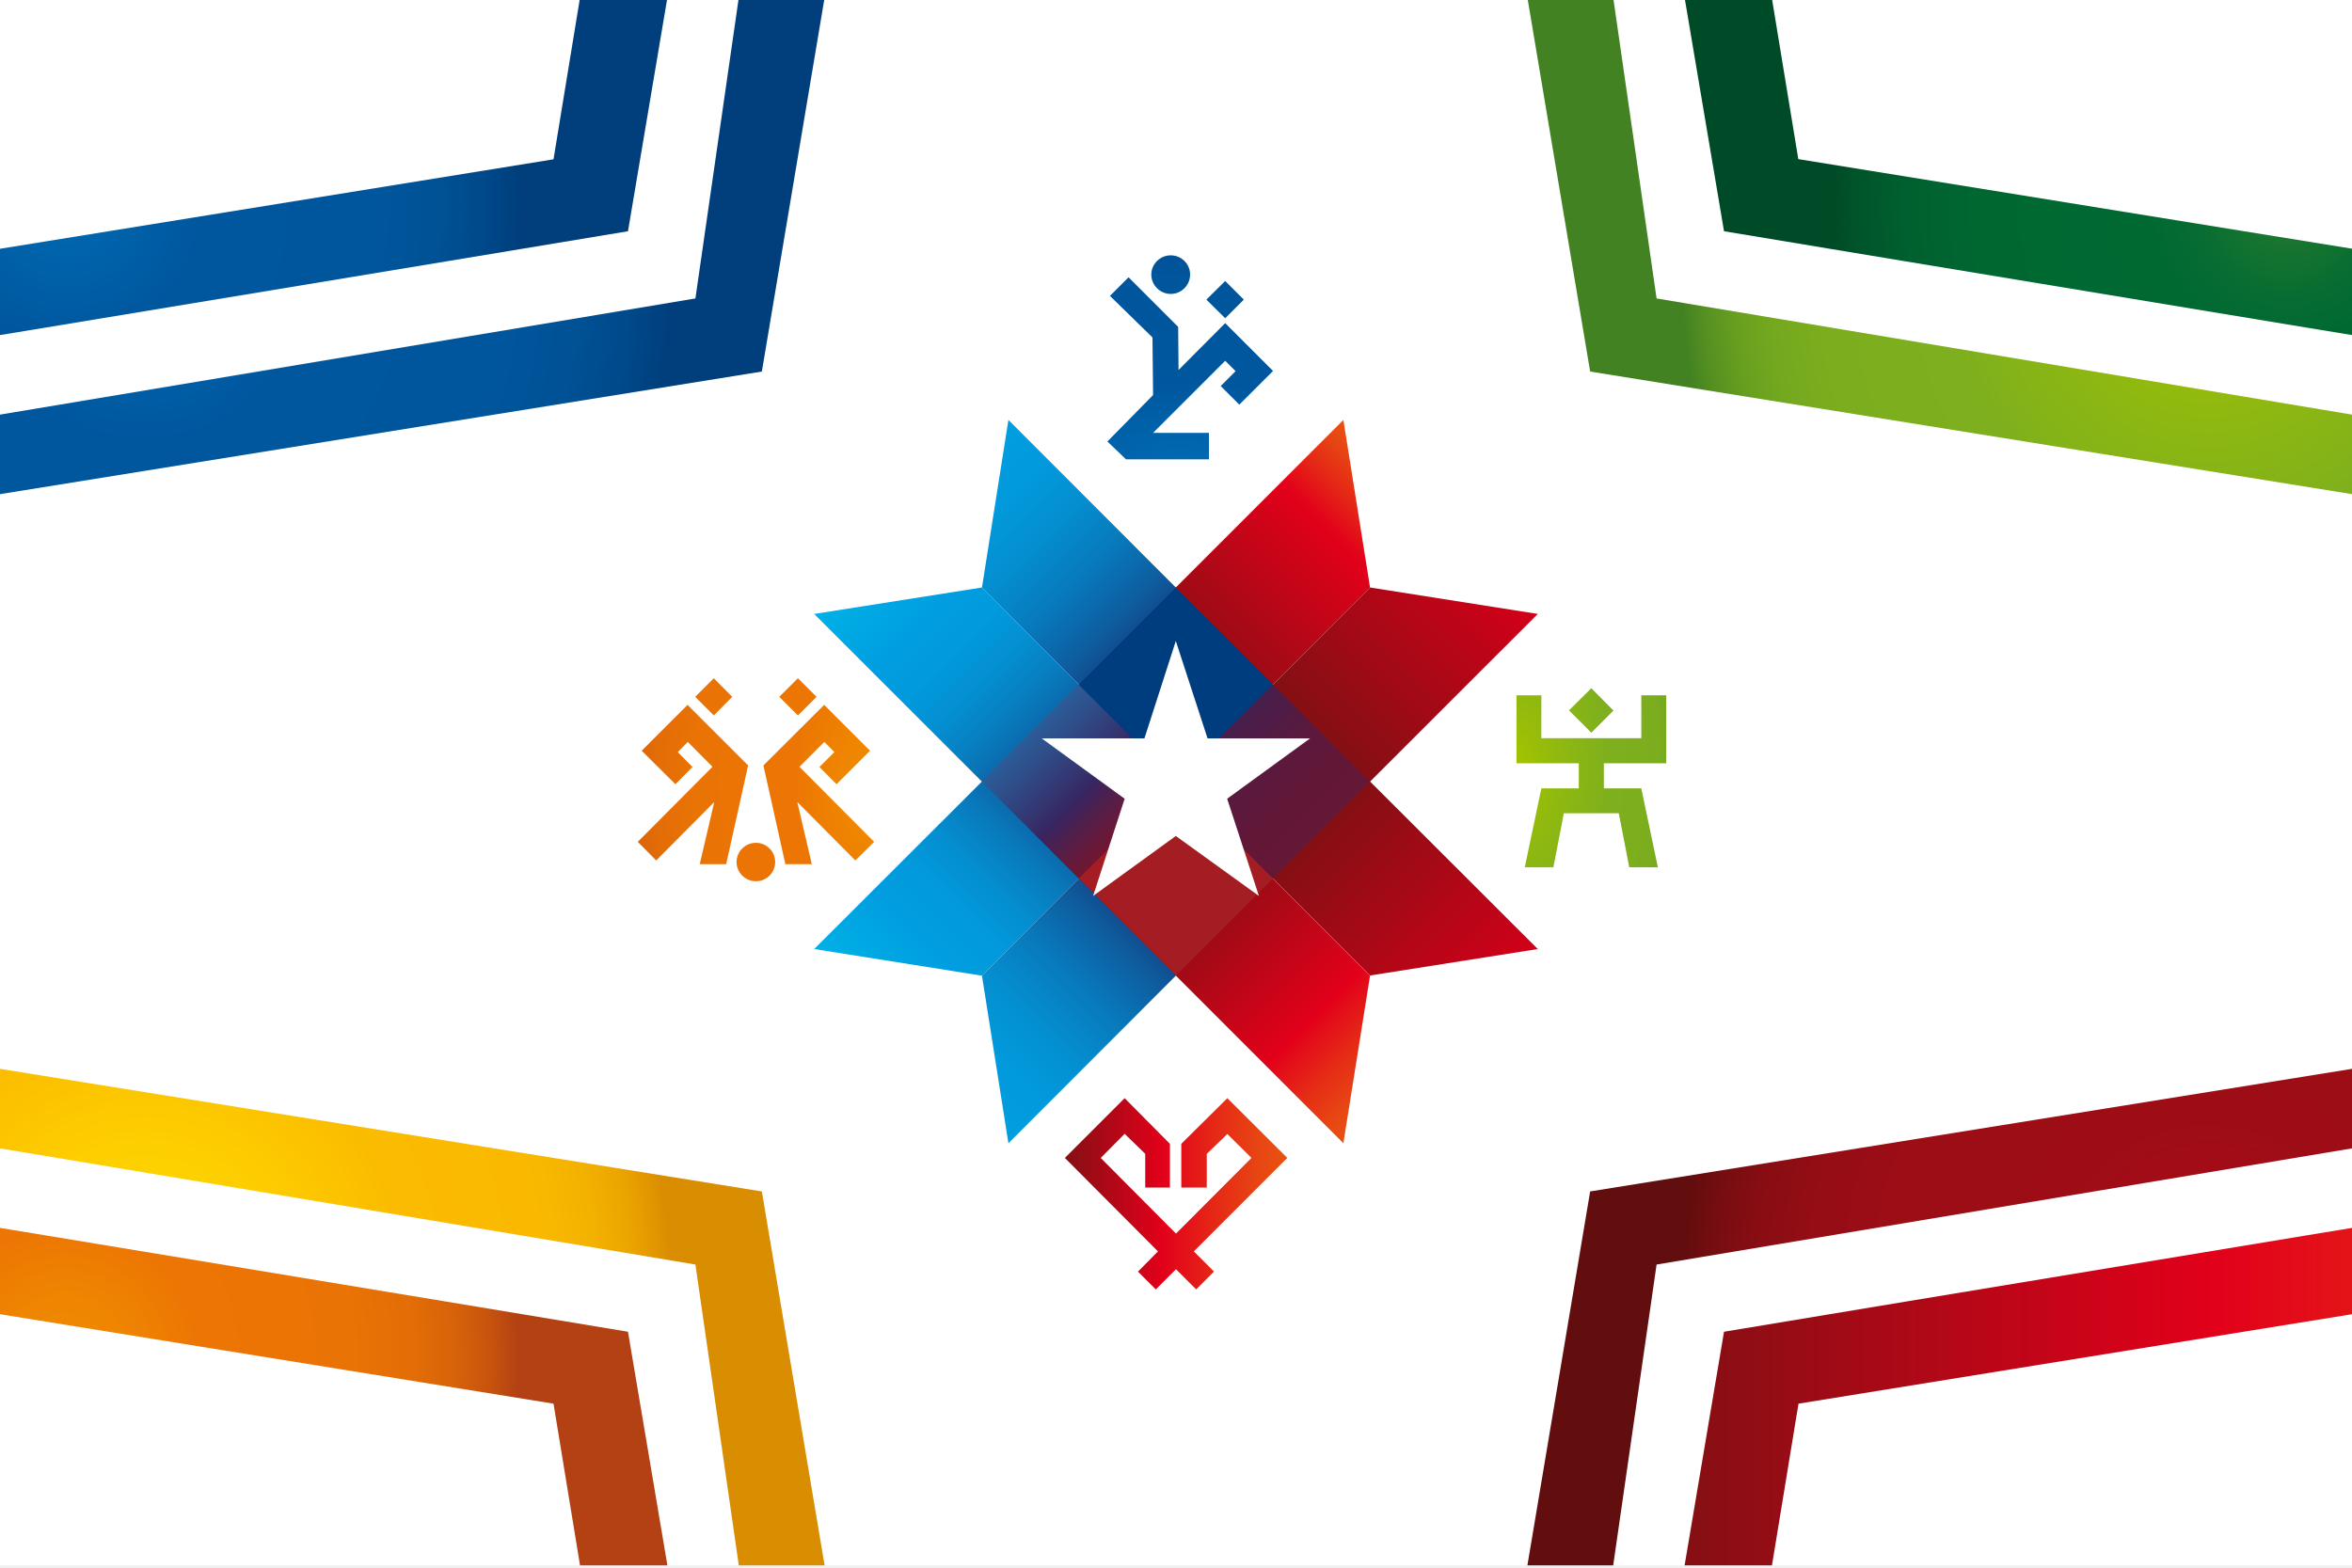
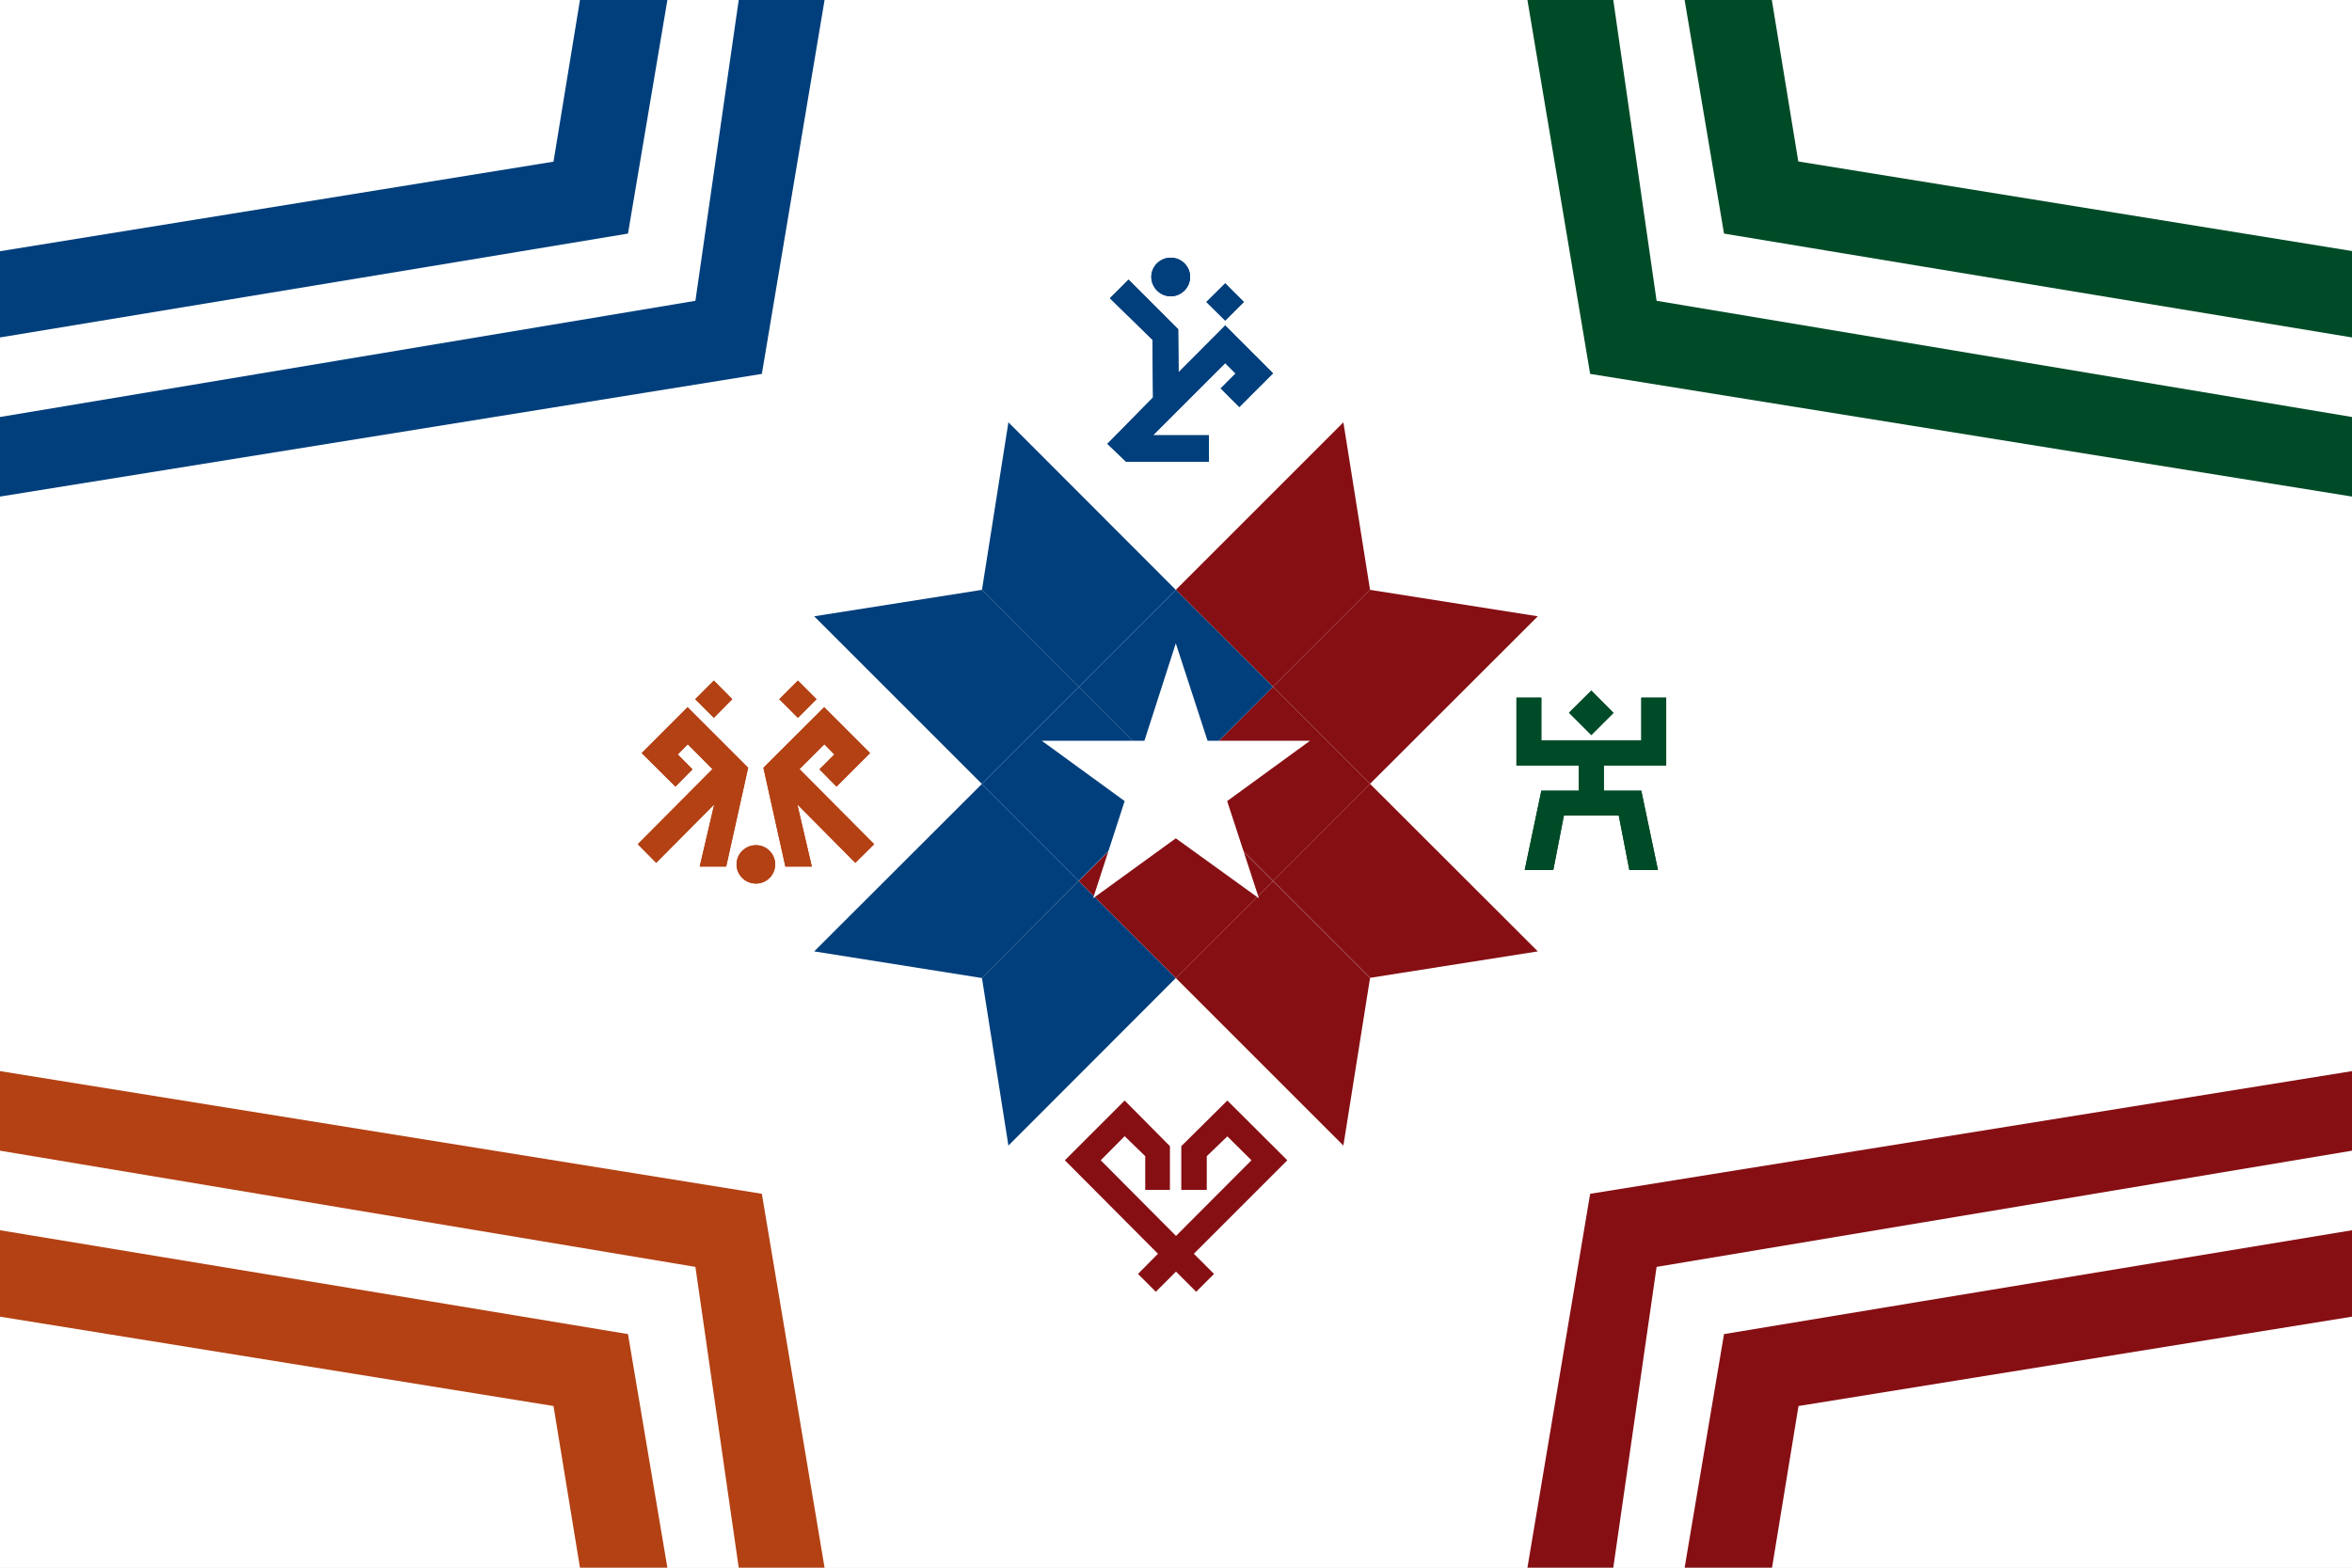
<svg xmlns="http://www.w3.org/2000/svg" xmlns:xlink="http://www.w3.org/1999/xlink" version="1.1" id="Layer_1" x="0px" y="0px" viewBox="0 0 1200 800" style="enable-background:new 0 0 1200 800;" xml:space="preserve">
  <style type="text/css">
	.st0{fill:#FFFFFF;}
- 	.st1{clip-path:url(#SVGID_2_);fill:url(#SVGID_3_);}
- 	.st2{clip-path:url(#SVGID_5_);fill:url(#SVGID_6_);}
- 	.st3{clip-path:url(#SVGID_8_);fill:url(#SVGID_9_);}
- 	.st4{clip-path:url(#SVGID_11_);fill:url(#SVGID_12_);}
- 	.st5{fill:#A41D23;}
- 	.st6{opacity:0.15;}
- 	.st7{clip-path:url(#SVGID_14_);fill:#E2071A;}
- 	.st8{fill:#003D7E;}
- 	.st9{opacity:0.3;}
- 	.st10{clip-path:url(#SVGID_16_);fill:#162983;}
- 	.st11{clip-path:url(#SVGID_18_);fill:url(#SVGID_19_);}
- 	.st12{clip-path:url(#SVGID_21_);fill:url(#SVGID_22_);}
- 	.st13{clip-path:url(#SVGID_24_);fill:url(#SVGID_25_);}
- 	.st14{fill:url(#SVGID_26_);}
- 	.st15{clip-path:url(#SVGID_28_);}
- 	.st16{fill:url(#SVGID_29_);}
- 	.st17{fill:url(#SVGID_30_);}
- 	.st18{fill:url(#SVGID_31_);}
- 	.st19{fill:url(#SVGID_32_);}
- 	.st20{fill:url(#SVGID_33_);}
- 	.st21{fill:url(#SVGID_34_);}
- 	.st22{fill:url(#SVGID_35_);}
- 	.st23{fill:url(#SVGID_36_);}
+ 	.st1{fill:#003F7C;}
+ 	.st2{fill:#860F14;}
+ 	.st3{clip-path:url(#SVGID_3_);fill:#003F7C;}
+ 	.st4{clip-path:url(#SVGID_5_);fill:#B34113;}
+ 	.st5{clip-path:url(#SVGID_7_);fill:#004B27;}
+ 	.st6{fill:#004B27;}
+ 	.st7{fill:#B34113;}
</style>
  <g>
-     <rect x="0" y="-1.2" class="st0" width="1200" height="800" />
+     <rect y="0" class="st0" width="1200" height="800" />
+     <g>
+       <polygon class="st1" points="550.4,350.5 500.9,400 415.4,314.5 501,301   " />
+       <polygon class="st2" points="699,499.1 685.4,584.6 599.9,499.1 649.5,449.6   " />
+       <polygon class="st1" points="599.9,301 550.4,350.5 501,301 514.5,215.5   " />
+       <polygon class="st2" points="784.6,485.5 699,499 649.5,449.5 699,400   " />
+       <polygon class="st1" points="599.9,499.1 599.9,499.1 514.5,584.6 501,499.1 550.4,449.5 550.4,449.5 550.4,449.6 550.4,449.6       " />
+       <polygon class="st2" points="784.6,314.5 699,400 649.5,350.5 699,301   " />
+       <polygon class="st2" points="649.5,449.6 599.9,499.1 550.4,449.6 600,400.1   " />
+       <polygon class="st2" points="699,400 649.5,449.5 600,400 649.5,350.5   " />
+       <polygon class="st1" points="550.4,449.5 501,499.1 415.4,485.5 500.9,400.1 500.9,400   " />
+       <polygon class="st2" points="699,301 649.5,350.5 599.9,301 685.4,215.5   " />
+       <polygon class="st1" points="649.5,350.5 599.9,400 550.4,350.5 599.9,301   " />
+       <polygon class="st1" points="599.9,400 550.4,449.5 550.4,449.5 500.9,400 550.4,350.5   " />
+     </g>
    <g>
      <g>
        <g>
          <g>
-             <g>
-               <g>
-                 <g>
-                   <defs>
-                     <polygon id="SVGID_1_" points="550.4,448.3 550.4,448.3 501,497.9 415.4,484.3 500.9,398.9 500.9,398.8 685.4,214.3            699,299.8          " />
-                   </defs>
-                   <clipPath id="SVGID_2_">
-                     <use xlink:href="#SVGID_1_" style="overflow:visible;" />
-                   </clipPath>
-                   <linearGradient id="SVGID_3_" gradientUnits="userSpaceOnUse" x1="-665.672" y1="841.927" x2="-636.926" y2="841.927" gradientTransform="matrix(9.3926 -9.3926 -9.3926 -9.3926 14582.56 2146.501)">
-                     <stop offset="0" style="stop-color:#00B1E6" />
-                     <stop offset="0.11" style="stop-color:#009EE0" />
-                     <stop offset="0.168" style="stop-color:#019ADC" />
-                     <stop offset="0.227" style="stop-color:#048ED0" />
-                     <stop offset="0.286" style="stop-color:#087ABC" />
-                     <stop offset="0.345" style="stop-color:#0E5D9F" />
-                     <stop offset="0.404" style="stop-color:#16397B" />
-                     <stop offset="0.423" style="stop-color:#192B6D" />
-                     <stop offset="0.43" style="stop-color:#212967" />
-                     <stop offset="0.467" style="stop-color:#452049" />
-                     <stop offset="0.504" style="stop-color:#611832" />
-                     <stop offset="0.541" style="stop-color:#761321" />
-                     <stop offset="0.578" style="stop-color:#821017" />
-                     <stop offset="0.614" style="stop-color:#860F14" />
-                     <stop offset="0.883" style="stop-color:#E2001A" />
-                     <stop offset="0.931" style="stop-color:#E52816" />
-                     <stop offset="0.975" style="stop-color:#E74713" />
-                     <stop offset="1" style="stop-color:#E85212" />
-                   </linearGradient>
-                   <polygon class="st1" points="273.6,356.1 557.2,72.5 840.8,356.1 557.2,639.6         " />
-                 </g>
-               </g>
-             </g>
-             <g>
-               <g>
-                 <g>
-                   <defs>
-                     <polygon id="SVGID_4_" points="550.4,448.4 550.4,448.3 501,497.9 514.5,583.4 599.9,497.9 784.6,313.3 699,299.8                     " />
-                   </defs>
-                   <clipPath id="SVGID_5_">
-                     <use xlink:href="#SVGID_4_" style="overflow:visible;" />
-                   </clipPath>
-                   <linearGradient id="SVGID_6_" gradientUnits="userSpaceOnUse" x1="-665.934" y1="832.468" x2="-637.188" y2="832.468" gradientTransform="matrix(9.3561 -9.3561 -9.3561 -9.3561 14526.954 2134.746)">
-                     <stop offset="0" style="stop-color:#009EE0" />
-                     <stop offset="7.150000e-02" style="stop-color:#019ADC" />
-                     <stop offset="0.144" style="stop-color:#048ED0" />
-                     <stop offset="0.216" style="stop-color:#087ABC" />
-                     <stop offset="0.289" style="stop-color:#0E5D9F" />
-                     <stop offset="0.362" style="stop-color:#16397B" />
-                     <stop offset="0.387" style="stop-color:#192B6D" />
-                     <stop offset="0.398" style="stop-color:#212967" />
-                     <stop offset="0.457" style="stop-color:#452049" />
-                     <stop offset="0.517" style="stop-color:#611832" />
-                     <stop offset="0.576" style="stop-color:#761321" />
-                     <stop offset="0.635" style="stop-color:#821017" />
-                     <stop offset="0.693" style="stop-color:#860F14" />
-                     <stop offset="0.908" style="stop-color:#BA0517" />
-                     <stop offset="1" style="stop-color:#D20019" />
-                   </linearGradient>
-                   <polygon class="st2" points="359.2,441.6 642.8,158 926.3,441.6 642.8,725.2         " />
-                 </g>
-               </g>
-             </g>
-             <g>
-               <g>
-                 <g>
-                   <defs>
-                     <polygon id="SVGID_7_" points="550.4,349.3 550.4,349.3 501,299.8 415.4,313.3 500.9,398.8 500.9,398.8 685.4,583.4            699,497.9          " />
-                   </defs>
-                   <clipPath id="SVGID_8_">
-                     <use xlink:href="#SVGID_7_" style="overflow:visible;" />
-                   </clipPath>
-                   <linearGradient id="SVGID_9_" gradientUnits="userSpaceOnUse" x1="-482.348" y1="912.746" x2="-453.603" y2="912.746" gradientTransform="matrix(9.3936 9.3936 9.3936 -9.3936 -3620.732 13411.555)">
-                     <stop offset="0" style="stop-color:#00B1E6" />
-                     <stop offset="0.11" style="stop-color:#009EE0" />
-                     <stop offset="0.168" style="stop-color:#019ADC" />
-                     <stop offset="0.227" style="stop-color:#048ED0" />
-                     <stop offset="0.286" style="stop-color:#087ABC" />
-                     <stop offset="0.345" style="stop-color:#0E5D9F" />
-                     <stop offset="0.404" style="stop-color:#16397B" />
-                     <stop offset="0.423" style="stop-color:#192B6D" />
-                     <stop offset="0.43" style="stop-color:#212967" />
-                     <stop offset="0.467" style="stop-color:#452049" />
-                     <stop offset="0.504" style="stop-color:#611832" />
-                     <stop offset="0.541" style="stop-color:#761321" />
-                     <stop offset="0.578" style="stop-color:#821017" />
-                     <stop offset="0.614" style="stop-color:#860F14" />
-                     <stop offset="0.853" style="stop-color:#E2001A" />
-                     <stop offset="0.913" style="stop-color:#E52816" />
-                     <stop offset="0.969" style="stop-color:#E74713" />
-                     <stop offset="1" style="stop-color:#E85212" />
-                   </linearGradient>
-                   <polygon class="st3" points="557.2,158 840.7,441.6 557.2,725.1 273.7,441.6         " />
-                 </g>
-               </g>
-             </g>
-             <g>
-               <g>
-                 <g>
-                   <defs>
-                     <polygon id="SVGID_10_" points="550.4,349.3 550.4,349.3 501,299.8 514.5,214.3 599.9,299.8 784.6,484.3 699,497.8                     " />
-                   </defs>
-                   <clipPath id="SVGID_11_">
-                     <use xlink:href="#SVGID_10_" style="overflow:visible;" />
-                   </clipPath>
-                   <linearGradient id="SVGID_12_" gradientUnits="userSpaceOnUse" x1="-482.349" y1="921.668" x2="-453.603" y2="921.668" gradientTransform="matrix(9.3936 9.3936 9.3936 -9.3936 -3619.002 13409.806)">
-                     <stop offset="0" style="stop-color:#009EE0" />
-                     <stop offset="7.150000e-02" style="stop-color:#019ADC" />
-                     <stop offset="0.144" style="stop-color:#048ED0" />
-                     <stop offset="0.216" style="stop-color:#087ABC" />
-                     <stop offset="0.289" style="stop-color:#0E5D9F" />
-                     <stop offset="0.362" style="stop-color:#16397B" />
-                     <stop offset="0.387" style="stop-color:#192B6D" />
-                     <stop offset="0.397" style="stop-color:#212967" />
-                     <stop offset="0.455" style="stop-color:#452049" />
-                     <stop offset="0.514" style="stop-color:#611832" />
-                     <stop offset="0.572" style="stop-color:#761321" />
-                     <stop offset="0.63" style="stop-color:#821017" />
-                     <stop offset="0.686" style="stop-color:#860F14" />
-                     <stop offset="0.906" style="stop-color:#BA0517" />
-                     <stop offset="1" style="stop-color:#D20019" />
-                   </linearGradient>
-                   <polygon class="st4" points="642.8,72.5 926.3,356 642.8,639.6 359.2,356         " />
-                 </g>
-               </g>
-             </g>
-           </g>
-           <g>
-             <polygon class="st5" points="599.9,497.8 649.5,448.3 599.9,398.8 550.4,448.3      " />
-             <g class="st6">
-               <g>
-                 <g>
-                   <g>
-                     <defs>
-                       <rect id="SVGID_13_" x="500.9" y="349.3" width="99.1" height="99" />
-                     </defs>
-                     <clipPath id="SVGID_14_">
-                       <use xlink:href="#SVGID_13_" style="overflow:visible;" />
-                     </clipPath>
-                     <polygon class="st7" points="550.4,448.3 599.9,398.8 550.4,349.3 500.9,398.8          " />
-                   </g>
-                 </g>
-               </g>
-             </g>
-             <polygon class="st8" points="599.9,398.8 649.5,349.3 599.9,299.8 550.4,349.3      " />
-             <g class="st9">
-               <g>
-                 <g>
-                   <g>
-                     <defs>
-                       <rect id="SVGID_15_" x="599.9" y="349.3" width="99" height="99" />
-                     </defs>
-                     <clipPath id="SVGID_16_">
-                       <use xlink:href="#SVGID_15_" style="overflow:visible;" />
-                     </clipPath>
-                     <polygon class="st10" points="649.5,448.3 699,398.8 649.5,349.3 599.9,398.8          " />
-                   </g>
-                 </g>
-               </g>
-             </g>
-           </g>
-           <polygon class="st0" points="599.9,327.1 616.1,376.8 668.4,376.8 626.1,407.6 642.3,457.2 599.9,426.6 557.7,457.2       573.8,407.6 531.5,376.8 583.9,376.8     " />
-         </g>
-         <g>
-           <g>
-             <g>
-               <g>
-                 <defs>
-                   <path id="SVGID_17_" d="M587.4,140.1c0-5.4,4.5-9.8,9.9-9.8c5.5,0,9.9,4.4,9.9,9.8s-4.4,9.9-9.9,9.9          C591.9,150,587.4,145.5,587.4,140.1 M616.8,234.4v-13.5h-28.5l36.8-36.8l5.3,5.3l-7.6,7.6l9.5,9.5l17.2-17.2l-24.4-24.4          l-23.8,23.9l-0.2-22l-25.3-25.3l-9.5,9.5l21.7,21.2l0.3,29.4L565,225.3l9.5,9.1C574.4,234.4,616.8,234.4,616.8,234.4z           M625.1,162.4l9.5-9.5l-9.5-9.5l-9.6,9.5L625.1,162.4z" />
-                 </defs>
-                 <clipPath id="SVGID_18_">
-                   <use xlink:href="#SVGID_17_" style="overflow:visible;" />
-                 </clipPath>
-                 <radialGradient id="SVGID_19_" cx="-934.342" cy="898.833" r="28.781" gradientTransform="matrix(-6.491845e-03 -4.679 -10.6495 1.468156e-02 10167.634 -4149.374)" gradientUnits="userSpaceOnUse">
-                   <stop offset="0" style="stop-color:#006AB3" />
-                   <stop offset="0.3" style="stop-color:#00579E" />
-                   <stop offset="0.683" style="stop-color:#00569C" />
-                   <stop offset="0.827" style="stop-color:#005195" />
-                   <stop offset="0.931" style="stop-color:#004889" />
-                   <stop offset="1" style="stop-color:#003F7C" />
-                 </radialGradient>
-                 <polygon class="st11" points="564.9,234.5 564.7,130.3 649.5,130.2 649.7,234.4        " />
-               </g>
-             </g>
-           </g>
-           <g>
-             <g>
-               <g>
-                 <defs>
-                   <path id="SVGID_20_" d="M395.5,439.9c0,5.4-4.4,9.8-9.8,9.8c-5.5,0-9.9-4.4-9.9-9.8s4.4-9.8,9.9-9.8          C391.1,430.1,395.5,434.5,395.5,439.9 M334.8,439.1l29.6-29.8L357,441h13.5l11.2-50.4l-30.9-30.9l-23.4,23.4l17.2,17.1          l8.7-8.8l-7.5-7.6l5.1-5.2l12.6,12.7l-38.1,38.3L334.8,439.1z M364.2,365.1l9.4-9.5l-9.4-9.5l-9.5,9.5L364.2,365.1z           M446,429.6l-38.1-38.3l12.7-12.7l5.1,5.2l-7.6,7.6l8.7,8.8l17.1-17.1l-23.4-23.4l-31,30.9l11.2,50.4h13.5l-7.4-31.7          l29.6,29.8L446,429.6z M416.6,355.6l-9.5-9.5l-9.5,9.5l9.5,9.5L416.6,355.6z" />
-                 </defs>
-                 <clipPath id="SVGID_21_">
-                   <use xlink:href="#SVGID_20_" style="overflow:visible;" />
-                 </clipPath>
-                 <radialGradient id="SVGID_22_" cx="-717.13" cy="1188.407" r="28.781" gradientTransform="matrix(-5.1349 0 0 7.8487 -3234.197 -8927.363)" gradientUnits="userSpaceOnUse">
-                   <stop offset="0" style="stop-color:#F08B00" />
-                   <stop offset="0.135" style="stop-color:#EF8501" />
-                   <stop offset="0.3" style="stop-color:#EC7504" />
-                   <stop offset="0.634" style="stop-color:#EA7305" />
-                   <stop offset="0.766" style="stop-color:#E36D06" />
-                   <stop offset="0.863" style="stop-color:#D7620A" />
-                   <stop offset="0.942" style="stop-color:#C6520E" />
-                   <stop offset="1" style="stop-color:#B34113" />
-                 </radialGradient>
-                 <rect x="325.2" y="346.1" class="st12" width="120.8" height="103.7" />
-               </g>
-             </g>
-           </g>
-           <g>
-             <g>
-               <g>
-                 <defs>
-                   <path id="SVGID_23_" d="M811.9,373.9l-11.4-11.4l11.4-11.3l11.3,11.4L811.9,373.9z M850.1,389.4v-34.6h-12.7v21.9h-51v-21.9          h-12.7v34.7h31.8v12.8h-19.1l-8.5,40.5h14.6l5.4-27.8h28l5.4,27.8h14.6l-8.5-40.5h-19.1v-12.8h31.8V389.4z" />
-                 </defs>
-                 <clipPath id="SVGID_24_">
-                   <use xlink:href="#SVGID_23_" style="overflow:visible;" />
-                 </clipPath>
-                 <radialGradient id="SVGID_25_" cx="-337.803" cy="680.594" r="28.781" gradientTransform="matrix(3.4874 0 0 -5.9463 1950.493 4439.627)" gradientUnits="userSpaceOnUse">
-                   <stop offset="0" style="stop-color:#A5C400" />
-                   <stop offset="0.233" style="stop-color:#90B90F" />
-                   <stop offset="0.5" style="stop-color:#7DAF1E" />
-                   <stop offset="0.737" style="stop-color:#7BAD1E" />
-                   <stop offset="0.831" style="stop-color:#74A81F" />
-                   <stop offset="0.9" style="stop-color:#689F1F" />
-                   <stop offset="0.956" style="stop-color:#579121" />
-                   <stop offset="1" style="stop-color:#438222" />
-                 </radialGradient>
-                 <rect x="773.7" y="351.1" class="st13" width="76.4" height="91.5" />
-               </g>
-             </g>
-           </g>
-           <g>
-             <g>
-               <linearGradient id="SVGID_26_" gradientUnits="userSpaceOnUse" x1="543.3" y1="2243.2" x2="656.8" y2="2243.2" gradientTransform="matrix(1 0 0 1 0 -1634)">
-                 <stop offset="6.000000e-03" style="stop-color:#860F14" />
-                 <stop offset="0.439" style="stop-color:#E2001A" />
-                 <stop offset="0.67" style="stop-color:#E52816" />
-                 <stop offset="0.881" style="stop-color:#E74713" />
-                 <stop offset="1" style="stop-color:#E85212" />
-               </linearGradient>
-               <polygon id="SVGID_63_" class="st14" points="600,647.7 589.7,658 580.6,648.9 590.8,638.6 543.3,590.9 573.8,560.4         596.9,583.7 596.9,606 584.3,606 584.3,588.8 573.8,578.6 561.6,590.9 600,629.5 638.5,590.9 626.2,578.7 615.7,588.8         615.7,606 602.7,606 602.7,583.7 626.2,560.4 656.8,590.9 609.1,638.6 619.4,648.9 610.3,658       " />
-             </g>
-           </g>
-         </g>
-       </g>
-       <g>
-         <g>
-           <defs>
-             <rect id="SVGID_27_" x="0" y="-1.2" width="1200" height="800" />
-           </defs>
-           <clipPath id="SVGID_28_">
-             <use xlink:href="#SVGID_27_" style="overflow:visible;" />
-           </clipPath>
-           <g class="st15">
-             <radialGradient id="SVGID_29_" cx="1126.6" cy="657.05" r="268.496" gradientTransform="matrix(1 0 0 -1 0 802)" gradientUnits="userSpaceOnUse">
-               <stop offset="0" style="stop-color:#A5C400" />
-               <stop offset="0.233" style="stop-color:#90B90F" />
-               <stop offset="0.5" style="stop-color:#7DAF1E" />
-               <stop offset="0.736" style="stop-color:#7BAD1E" />
-               <stop offset="0.83" style="stop-color:#74A81F" />
-               <stop offset="0.9" style="stop-color:#689F1F" />
-               <stop offset="0.956" style="stop-color:#569121" />
-               <stop offset="1" style="stop-color:#438222" />
-             </radialGradient>
-             <polygon class="st16" points="778.4,-6.5 811.3,189.6 1474.8,296.4 1474.8,257.5 845.2,152.3 822.3,-6.5      " />
-             <radialGradient id="SVGID_30_" cx="1166.5" cy="697.736" r="231.377" gradientTransform="matrix(1 0 0 -1 0 802)" gradientUnits="userSpaceOnUse">
-               <stop offset="0" style="stop-color:#2A7D2F" />
-               <stop offset="9.550000e-02" style="stop-color:#177430" />
-               <stop offset="0.212" style="stop-color:#066C32" />
-               <stop offset="0.3" style="stop-color:#006932" />
-               <stop offset="0.689" style="stop-color:#006731" />
-               <stop offset="0.839" style="stop-color:#00602F" />
-               <stop offset="0.948" style="stop-color:#00542A" />
-               <stop offset="1" style="stop-color:#004B27" />
-             </radialGradient>
-             <path class="st17" d="M858.6-6.5l21,124.5c0,0,594.8,98.9,594.8,97c0-1.9-1.3-43.9-1.3-43.9L917.5,81.2L903.1-6.5H858.6z" />
-             <radialGradient id="SVGID_31_" cx="73.4" cy="657.05" r="268.496" gradientTransform="matrix(1 0 0 -1 0 802)" gradientUnits="userSpaceOnUse">
-               <stop offset="0" style="stop-color:#006AB3" />
-               <stop offset="0.3" style="stop-color:#00579E" />
-               <stop offset="0.683" style="stop-color:#00569C" />
-               <stop offset="0.827" style="stop-color:#005195" />
-               <stop offset="0.931" style="stop-color:#004889" />
-               <stop offset="1" style="stop-color:#003F7C" />
-             </radialGradient>
-             <polygon class="st18" points="421.6,-6.5 388.7,189.6 -274.8,296.4 -274.8,257.5 354.8,152.3 377.7,-6.5      " />
-             <radialGradient id="SVGID_32_" cx="33.5" cy="697.736" r="231.377" gradientTransform="matrix(1 0 0 -1 0 802)" gradientUnits="userSpaceOnUse">
-               <stop offset="0" style="stop-color:#006AB3" />
-               <stop offset="0.3" style="stop-color:#00579E" />
-               <stop offset="0.683" style="stop-color:#00569C" />
-               <stop offset="0.827" style="stop-color:#005195" />
-               <stop offset="0.931" style="stop-color:#004889" />
-               <stop offset="1" style="stop-color:#003F7C" />
-             </radialGradient>
-             <path class="st19" d="M341.4-6.5l-21,124.5c0,0-594.8,98.9-594.8,97c0-1.9,1.3-43.9,1.3-43.9l555.5-89.8l14.4-87.8L341.4-6.5       L341.4-6.5z" />
-             <radialGradient id="SVGID_33_" cx="1126.6" cy="149.35" r="268.496" gradientTransform="matrix(1 0 0 -1 0 802)" gradientUnits="userSpaceOnUse">
-               <stop offset="0" style="stop-color:#AF0917" />
-               <stop offset="0.3" style="stop-color:#9E0D16" />
-               <stop offset="0.628" style="stop-color:#9C0D16" />
-               <stop offset="0.76" style="stop-color:#950D15" />
-               <stop offset="0.856" style="stop-color:#890D13" />
-               <stop offset="0.934" style="stop-color:#780D11" />
-               <stop offset="1" style="stop-color:#620D0E" />
-             </radialGradient>
-             <polygon class="st20" points="778.4,804.1 811.3,608 1474.8,501.2 1474.8,540.1 845.2,645.3 822.3,804.1      " />
-             <linearGradient id="SVGID_34_" gradientUnits="userSpaceOnUse" x1="858.6" y1="108.663" x2="1474.4" y2="108.663" gradientTransform="matrix(1 0 0 -1 0 802)">
-               <stop offset="6.000000e-03" style="stop-color:#860F14" />
-               <stop offset="0.439" style="stop-color:#E2001A" />
-               <stop offset="0.67" style="stop-color:#E52816" />
-               <stop offset="0.881" style="stop-color:#E74713" />
-               <stop offset="1" style="stop-color:#E85212" />
-             </linearGradient>
-             <path class="st21" d="M858.6,804.1l21-124.5c0,0,594.8-98.9,594.8-97s-1.3,43.9-1.3,43.9l-555.5,89.8l-14.4,87.8H858.6z" />
-             <radialGradient id="SVGID_35_" cx="73.4" cy="149.35" r="268.496" gradientTransform="matrix(1 0 0 -1 0 802)" gradientUnits="userSpaceOnUse">
-               <stop offset="0" style="stop-color:#FFDE00" />
-               <stop offset="0.275" style="stop-color:#FDCD00" />
-               <stop offset="0.5" style="stop-color:#FBBB00" />
-               <stop offset="0.754" style="stop-color:#FAB900" />
-               <stop offset="0.852" style="stop-color:#F4B200" />
-               <stop offset="0.922" style="stop-color:#ECA600" />
-               <stop offset="0.98" style="stop-color:#DF9500" />
-               <stop offset="1" style="stop-color:#D98D00" />
-             </radialGradient>
-             <polygon class="st22" points="421.6,804.1 388.7,608 -274.8,501.2 -274.8,540.1 354.8,645.3 377.7,804.1      " />
-             <radialGradient id="SVGID_36_" cx="33.5" cy="108.663" r="231.377" gradientTransform="matrix(1 0 0 -1 0 802)" gradientUnits="userSpaceOnUse">
-               <stop offset="0" style="stop-color:#F08B00" />
-               <stop offset="0.135" style="stop-color:#EF8501" />
-               <stop offset="0.3" style="stop-color:#EC7504" />
-               <stop offset="0.634" style="stop-color:#EA7305" />
-               <stop offset="0.766" style="stop-color:#E36D06" />
-               <stop offset="0.863" style="stop-color:#D7620A" />
-               <stop offset="0.942" style="stop-color:#C6520E" />
-               <stop offset="1" style="stop-color:#B34113" />
-             </radialGradient>
-             <path class="st23" d="M341.4,804.1l-21-124.5c0,0-594.8-98.9-594.8-97s1.3,43.9,1.3,43.9l555.5,89.8l14.4,87.8H341.4z" />
+             <defs>
+               <path id="SVGID_2_" d="M587.4,141.3c0-5.4,4.5-9.8,9.9-9.8c5.5,0,9.9,4.4,9.9,9.8c0,5.4-4.4,9.9-9.9,9.9        C591.9,151.2,587.4,146.7,587.4,141.3 M616.8,235.6v-13.5h-28.5l36.8-36.8l5.3,5.3l-7.6,7.6l9.5,9.5l17.2-17.2l-24.4-24.4        L601.3,190l-0.2-22l-25.3-25.3l-9.5,9.5l21.7,21.2l0.3,29.4L565,226.5l9.5,9.1C574.4,235.6,616.8,235.6,616.8,235.6z         M625.1,163.6l9.5-9.5l-9.5-9.5l-9.6,9.5L625.1,163.6z" />
+             </defs>
+             <use xlink:href="#SVGID_2_" style="overflow:visible;fill:#003F7C;" />
+             <clipPath id="SVGID_3_">
+               <use xlink:href="#SVGID_2_" style="overflow:visible;" />
+             </clipPath>
+             <polygon class="st3" points="564.9,235.7 564.7,131.5 649.5,131.4 649.7,235.6      " />
          </g>
        </g>
      </g>
    </g>
+     <g>
+       <g>
+         <g>
+           <g>
+             <defs>
+               <path id="SVGID_4_" d="M395.5,441.1c0,5.4-4.4,9.8-9.8,9.8c-5.5,0-9.9-4.4-9.9-9.8s4.4-9.8,9.9-9.8        C391.1,431.3,395.5,435.7,395.5,441.1 M334.8,440.3l29.6-29.8l-7.4,31.7h13.5l11.2-50.4l-30.9-30.9l-23.4,23.4l17.2,17.1        l8.7-8.8l-7.5-7.6l5.1-5.2l12.6,12.7l-38.1,38.3L334.8,440.3z M364.2,366.3l9.4-9.5l-9.4-9.5l-9.5,9.5L364.2,366.3z         M446,430.8l-38.1-38.3l12.7-12.7l5.1,5.2l-7.6,7.6l8.7,8.8l17.1-17.1l-23.4-23.4l-31,30.9l11.2,50.4h13.5l-7.4-31.7        l29.6,29.8L446,430.8z M416.6,356.8l-9.5-9.5l-9.5,9.5l9.5,9.5L416.6,356.8z" />
+             </defs>
+             <use xlink:href="#SVGID_4_" style="overflow:visible;fill:#B34113;" />
+             <clipPath id="SVGID_5_">
+               <use xlink:href="#SVGID_4_" style="overflow:visible;" />
+             </clipPath>
+             <rect x="325.2" y="347.3" class="st4" width="120.8" height="103.7" />
+           </g>
+         </g>
+       </g>
+     </g>
+     <polygon class="st0" points="599.9,328.3 616.1,378 668.4,378 626.1,408.8 642.3,458.4 599.9,427.8 557.7,458.4 573.8,408.8    531.5,378 583.9,378  " />
+     <g>
+       <g>
+         <g>
+           <g>
+             <defs>
+               <path id="SVGID_6_" d="M811.9,375.1l-11.4-11.4l11.4-11.3l11.3,11.4L811.9,375.1z M850.1,390.6V356h-12.7v21.9h-51V356h-12.7        v34.7h31.8v12.8h-19.1l-8.5,40.5h14.6l5.4-27.8h28l5.4,27.8h14.6l-8.5-40.5h-19.1v-12.8h31.8V390.6z" />
+             </defs>
+             <use xlink:href="#SVGID_6_" style="overflow:visible;fill:#004B27;" />
+             <clipPath id="SVGID_7_">
+               <use xlink:href="#SVGID_6_" style="overflow:visible;" />
+             </clipPath>
+             <rect x="773.7" y="352.3" class="st5" width="76.4" height="91.5" />
+           </g>
+         </g>
+       </g>
+     </g>
+     <g>
+       <g>
+         <polygon id="SVGID_1_" class="st2" points="600,648.9 589.7,659.2 580.6,650.1 590.8,639.8 543.3,592.1 573.8,561.6 596.9,584.9      596.9,607.2 584.3,607.2 584.3,590 573.8,579.8 561.6,592.1 600,630.7 638.5,592.1 626.2,579.9 615.7,590 615.7,607.2      602.7,607.2 602.7,584.9 626.2,561.6 656.8,592.1 609.1,639.8 619.4,650.1 610.3,659.2    " />
+       </g>
+     </g>
+     <polygon class="st6" points="823.1,0 845.2,153.5 1200,212.8 1200,253.4 811.3,190.8 779.3,0  " />
+     <path class="st6" d="M1200,128.1v44.1c-156-25.7-320.4-53-320.4-53L859.5,0H904l13.5,82.4L1200,128.1z" />
+     <polygon class="st1" points="420.7,0 388.7,190.8 0,253.4 0,212.8 354.8,153.5 376.9,0  " />
+     <path class="st1" d="M340.5,0l-20.1,119.2c0,0-164.4,27.3-320.4,53v-44l282.4-45.7L295.9,0H340.5z" />
+     <polygon class="st2" points="779.3,800 811.3,609.2 1200,546.6 1200,587.2 845.2,646.5 823.1,800  " />
+     <path class="st2" d="M1200,627.8v44.1l-282.4,45.6L904.1,800h-44.6l20.1-119.2C879.6,680.8,1044,653.5,1200,627.8z" />
+     <polygon class="st7" points="420.7,800 376.9,800 354.8,646.5 0,587.2 0,546.6 388.7,609.2  " />
+     <path class="st7" d="M340.5,800h-44.6l-13.5-82.5L0,671.9v-44.1c156,25.7,320.4,53,320.4,53L340.5,800z" />
  </g>
</svg>
